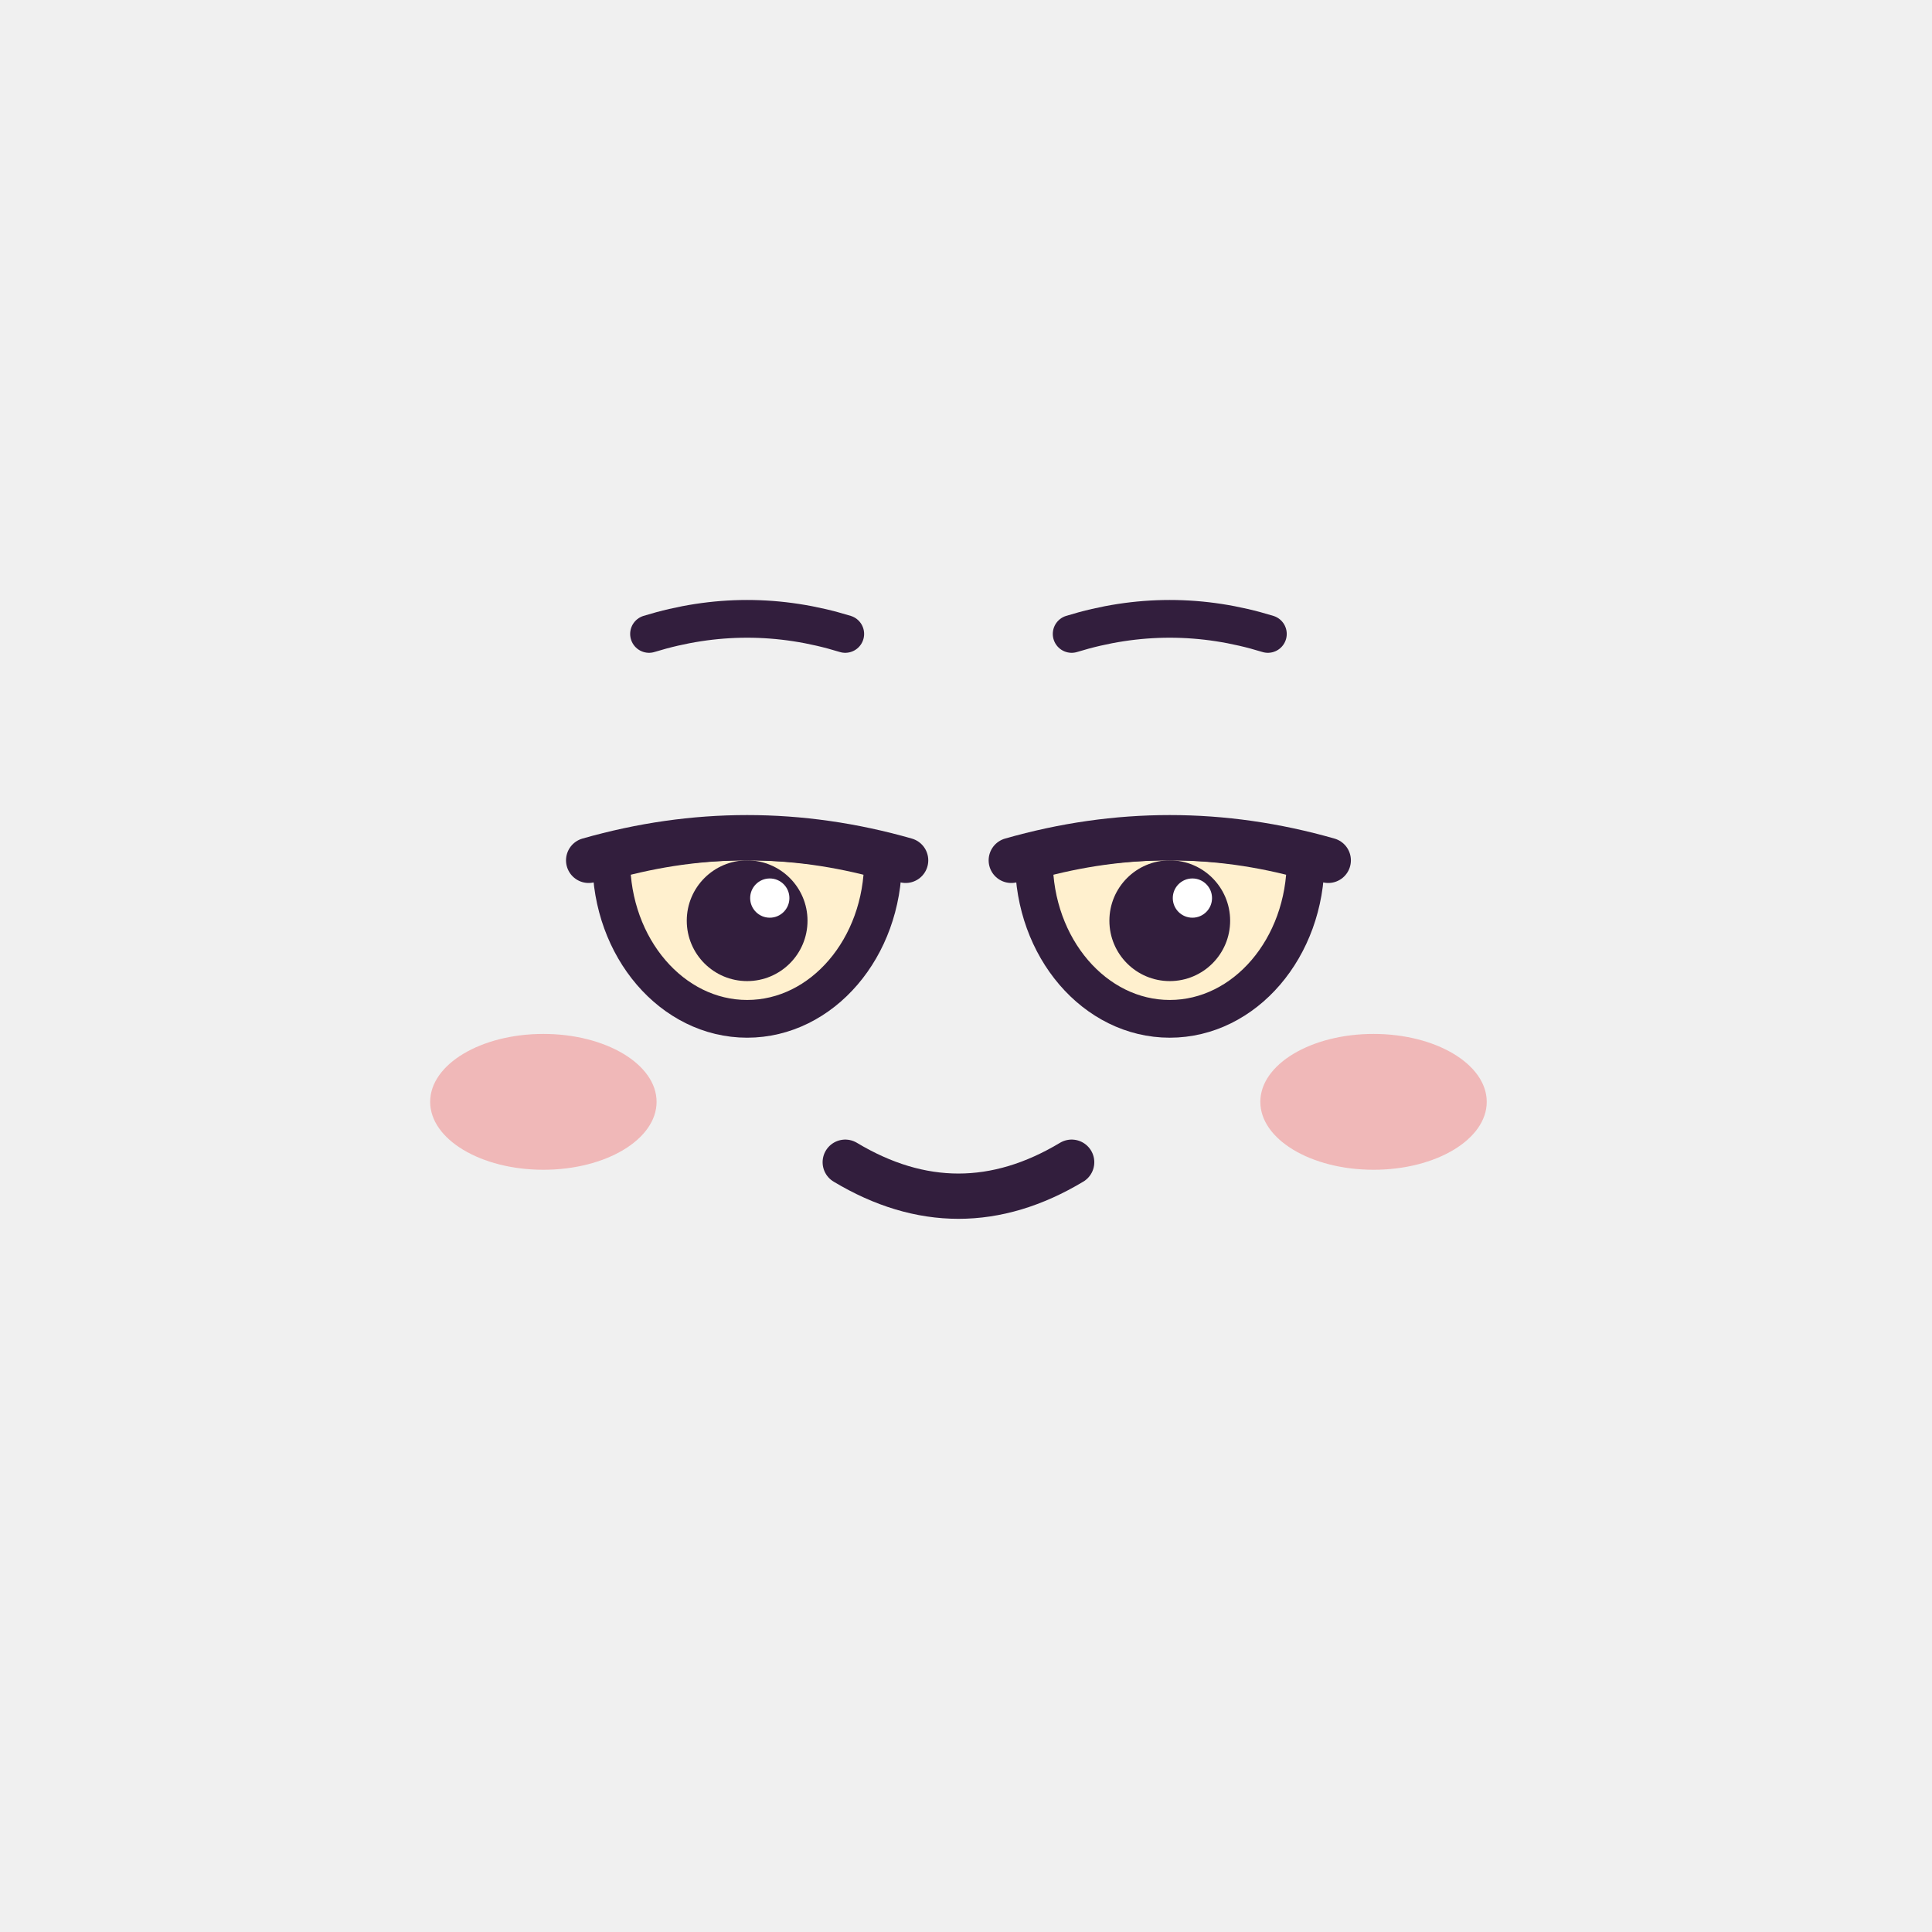
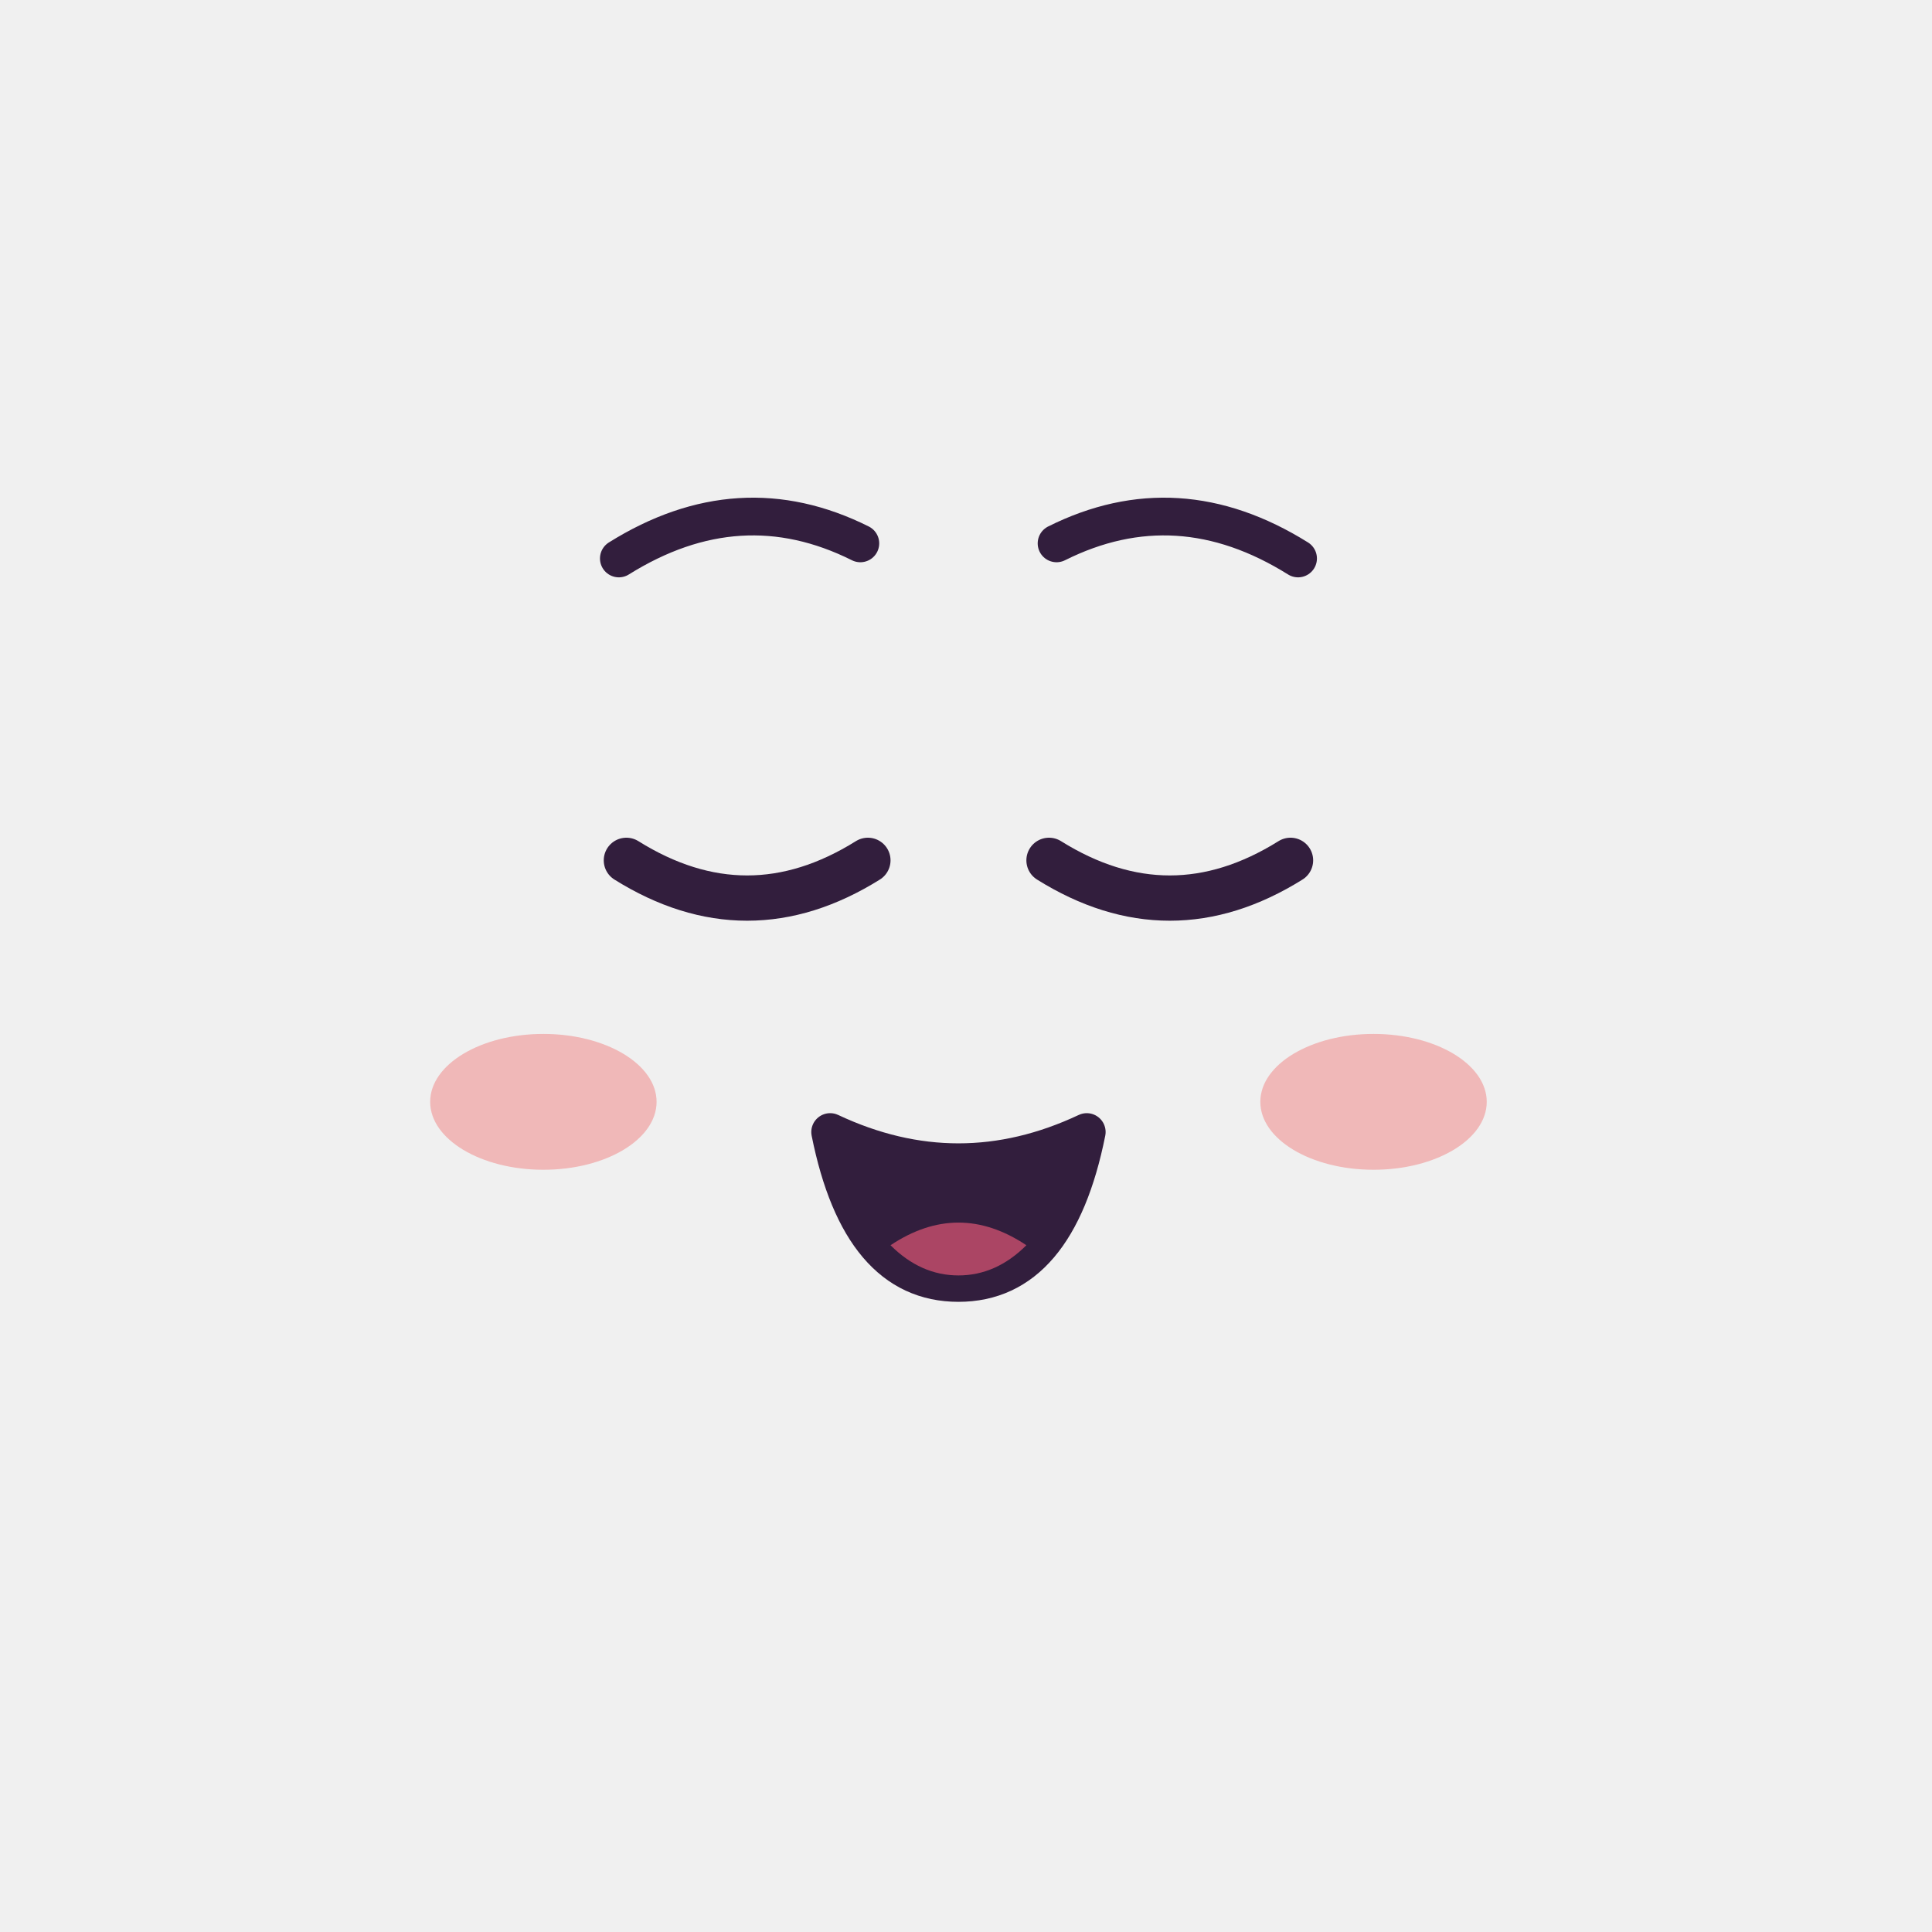
<svg xmlns="http://www.w3.org/2000/svg" width="256" height="256" viewBox="0 0 256 256">
  <g stroke="#321E3D" stroke-width="8" stroke-linecap="round" stroke-linejoin="round">
    <ellipse cx="72" cy="146" rx="15" ry="9" fill="#F08A8A" stroke="none" opacity=".55" />
    <ellipse cx="182" cy="146" rx="15" ry="9" fill="#F08A8A" stroke="none" opacity=".55" />
-     <path d="M 81 114 A 18 21 0 0 0 117 114 Q 99 109 81 114 Z" fill="#FFF0CE" stroke-width="5" />
-     <circle cx="99" cy="122" r="8" fill="#321E3D" stroke="none" />
-     <circle cx="102" cy="119" r="2.6" fill="white" stroke="none" />
-     <path d="M 78 114 Q 99 108 120 114" fill="none" stroke-width="6" />
-     <path d="M 137 114 A 18 21 0 0 0 173 114 Q 155 109 137 114 Z" fill="#FFF0CE" stroke-width="5" />
-     <circle cx="155" cy="122" r="8" fill="#321E3D" stroke="none" />
-     <circle cx="158" cy="119" r="2.6" fill="white" stroke="none" />
-     <path d="M 134 114 Q 155 108 176 114" fill="none" stroke-width="6" />
-     <path d="M 86 84 Q 99 80 112 84" fill="none" stroke-width="5" />
-     <path d="M 142 84 Q 155 80 168 84" fill="none" stroke-width="5" />
-     <path d="M 112 154 Q 127 163 142 154" fill="none" stroke-width="6" />
+     <path d="M 83 114 Q 99 124 115 114" fill="none" stroke-width="6" />
+     <path d="M 139 114 Q 155 124 171 114" fill="none" stroke-width="6" />
+     <path d="M 82 74 Q 98 64 114 72" fill="none" stroke-width="5" />
+     <path d="M 140 72 Q 156 64 172 74" fill="none" stroke-width="5" />
+     <path d="M 110 150 Q 127 158 144 150 Q 140 170 127 170 Q 114 170 110 150 Z" fill="#321E3D" stroke-width="5" />
+     <path d="M 118 165 Q 127 159 136 165 Q 132 169 127 169 Q 122 169 118 165 Z" fill="#AB4564" stroke="none" />
  </g>
</svg>
